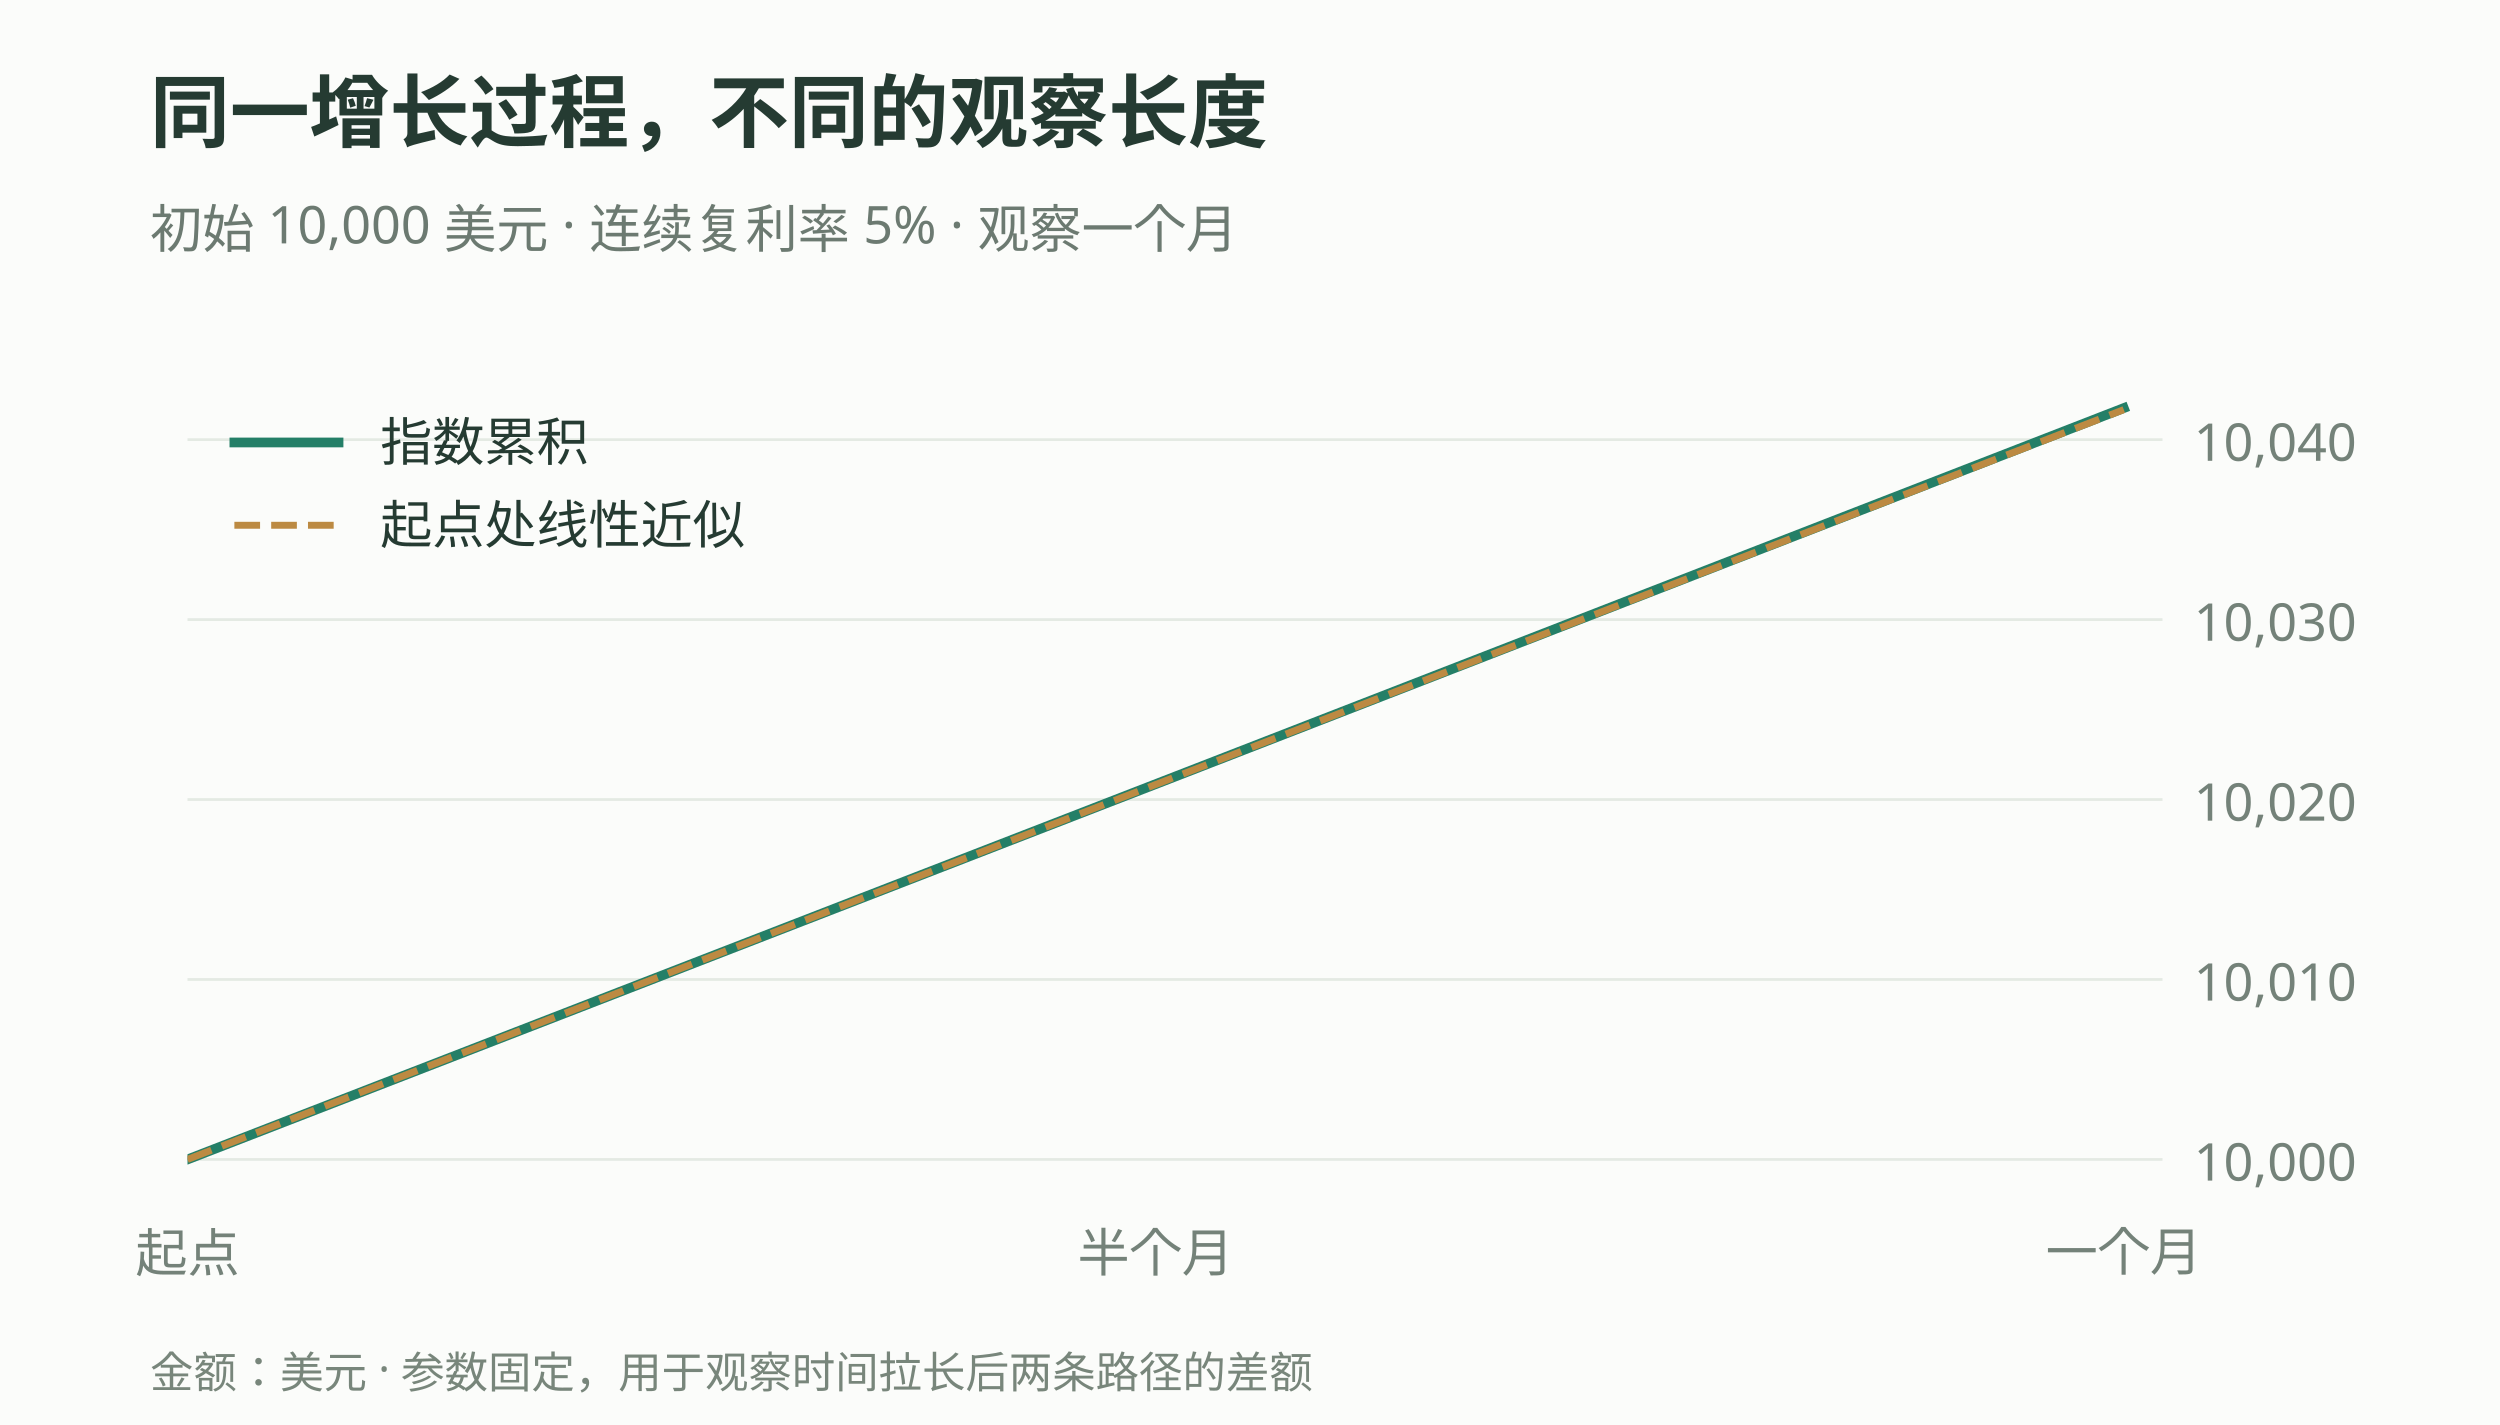
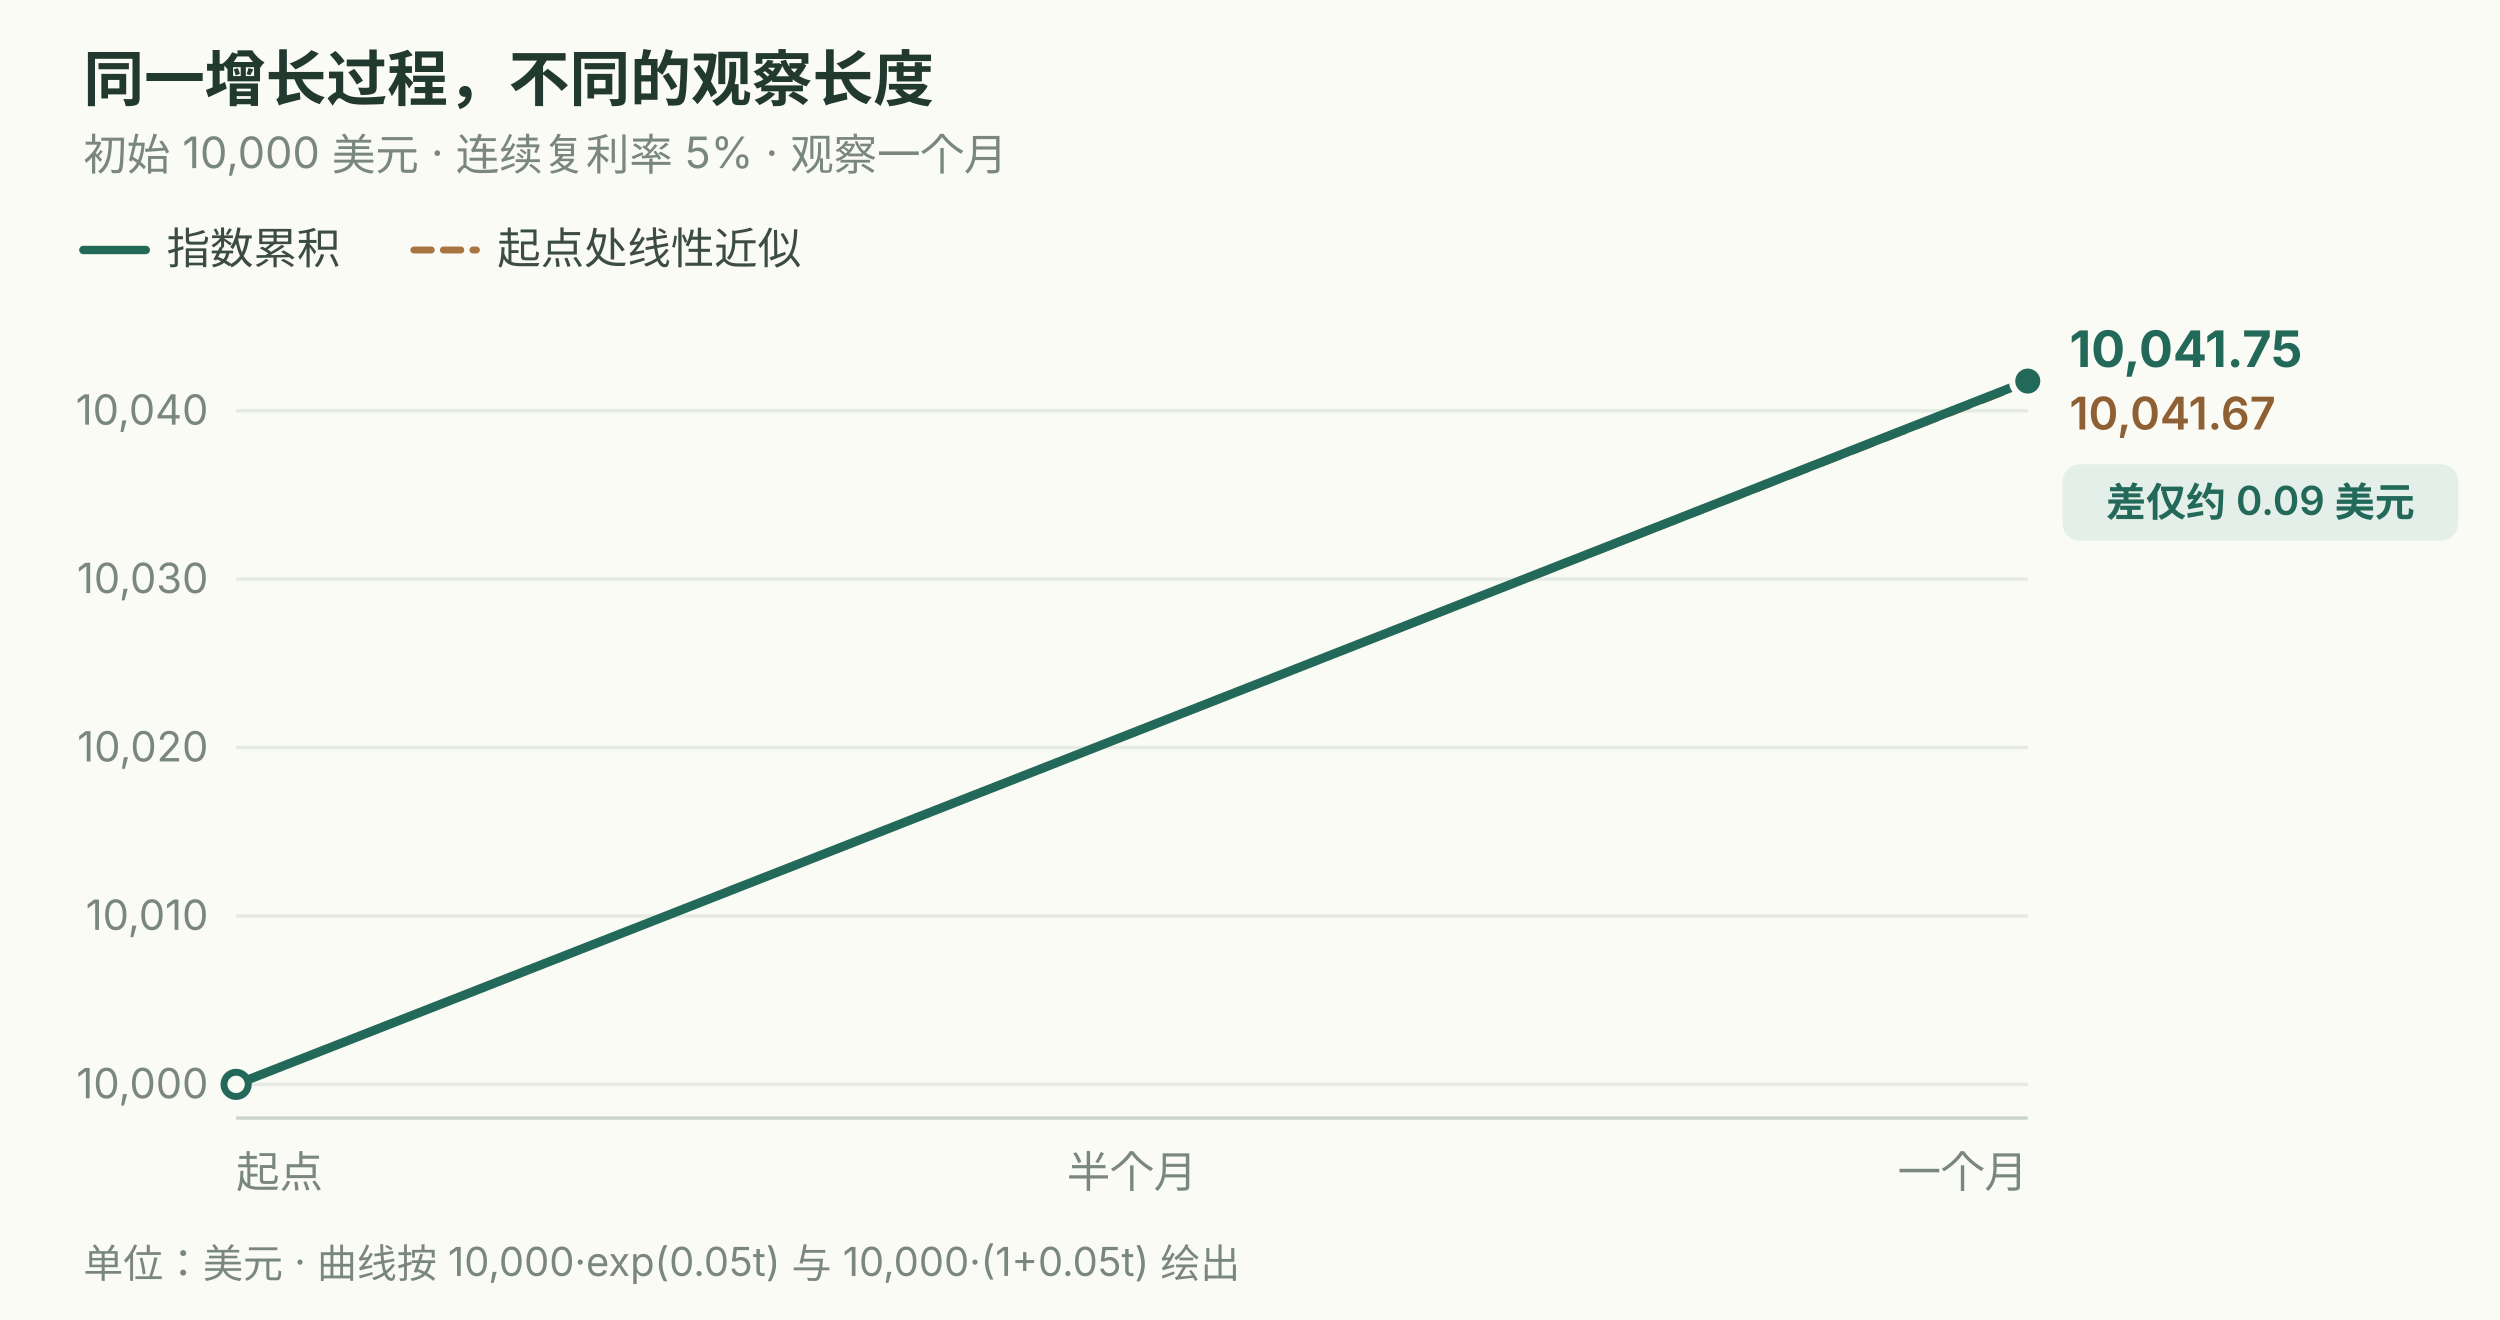
- <svg xmlns="http://www.w3.org/2000/svg" width="720pt" height="410.4pt" viewBox="0 0 720 410.4" version="1.1">
-   <defs>
-     <style type="text/css">*{stroke-linejoin: round; stroke-linecap: butt}</style>
-   </defs>
-   <g id="figure_1">
-     <g id="patch_1">
-       <path d="M 0 410.4 L 720 410.4 L 720 0 L 0 0 z " style="fill: #fbfcfa" />
-     </g>
-     <g id="axes_1">
-       <g id="patch_2">
-         <path d="M 54 344.736 L 622.8 344.736 L 622.8 106.704 L 54 106.704 z " style="fill: #fbfcfa" />
-       </g>
-       <g id="matplotlib.axis_1">
-         <g id="xtick_1">
-           <g id="line2d_1" />
-           <g id="text_1">
-             <text style="font-size: 15px; font-family: 'Microsoft YaHei'; text-anchor: middle; fill: #748279" x="54" y="366.254" transform="rotate(-0 54 366.254)">起点</text>
-           </g>
-         </g>
-         <g id="xtick_2">
-           <g id="line2d_2" />
-           <g id="text_2">
-             <text style="font-size: 15px; font-family: 'Microsoft YaHei'; text-anchor: middle; fill: #748279" x="332.824" y="366.195" transform="rotate(-0 332.8235 366.1954)">半个月</text>
-           </g>
-         </g>
-         <g id="xtick_3">
-           <g id="line2d_3" />
-           <g id="text_3">
-             <text style="font-size: 15px; font-family: 'Microsoft YaHei'; text-anchor: middle; fill: #748279" x="611.647" y="365.916" transform="rotate(-0 611.6471 365.9162)">一个月</text>
-           </g>
-         </g>
-       </g>
-       <g id="matplotlib.axis_2">
-         <g id="ytick_1">
-           <g id="line2d_4">
-             <path d="M 54 333.916 L 622.8 333.916 " clip-path="url(#p56f7d639e9)" style="fill: none; stroke: #e4eae3; stroke-width: 0.8; stroke-linecap: square" />
-           </g>
-           <g id="line2d_5" />
-           <g id="text_4">
-             <text style="font-size: 15px; font-family: 'Microsoft YaHei'; text-anchor: start; fill: #748279" x="631.8" y="340.006" transform="rotate(-0 631.8 340.0065)">10,000</text>
-           </g>
-         </g>
-         <g id="ytick_2">
-           <g id="line2d_6">
-             <path d="M 54 282.09 L 622.8 282.09 " clip-path="url(#p56f7d639e9)" style="fill: none; stroke: #e4eae3; stroke-width: 0.8; stroke-linecap: square" />
-           </g>
-           <g id="line2d_7" />
-           <g id="text_5">
-             <text style="font-size: 15px; font-family: 'Microsoft YaHei'; text-anchor: start; fill: #748279" x="631.8" y="288.18" transform="rotate(-0 631.8 288.1803)">10,010</text>
-           </g>
-         </g>
-         <g id="ytick_3">
-           <g id="line2d_8">
-             <path d="M 54 230.264 L 622.8 230.264 " clip-path="url(#p56f7d639e9)" style="fill: none; stroke: #e4eae3; stroke-width: 0.8; stroke-linecap: square" />
-           </g>
-           <g id="line2d_9" />
-           <g id="text_6">
-             <text style="font-size: 15px; font-family: 'Microsoft YaHei'; text-anchor: start; fill: #748279" x="631.8" y="236.354" transform="rotate(-0 631.8 236.3542)">10,020</text>
-           </g>
-         </g>
-         <g id="ytick_4">
-           <g id="line2d_10">
-             <path d="M 54 178.438 L 622.8 178.438 " clip-path="url(#p56f7d639e9)" style="fill: none; stroke: #e4eae3; stroke-width: 0.8; stroke-linecap: square" />
-           </g>
-           <g id="line2d_11" />
-           <g id="text_7">
-             <text style="font-size: 15px; font-family: 'Microsoft YaHei'; text-anchor: start; fill: #748279" x="631.8" y="184.528" transform="rotate(-0 631.8 184.5281)">10,030</text>
-           </g>
-         </g>
-         <g id="ytick_5">
-           <g id="line2d_12">
-             <path d="M 54 126.612 L 622.8 126.612 " clip-path="url(#p56f7d639e9)" style="fill: none; stroke: #e4eae3; stroke-width: 0.8; stroke-linecap: square" />
-           </g>
-           <g id="line2d_13" />
-           <g id="text_8">
-             <text style="font-size: 15px; font-family: 'Microsoft YaHei'; text-anchor: start; fill: #748279" x="631.8" y="132.702" transform="rotate(-0 631.8 132.7019)">10,040</text>
-           </g>
-         </g>
-       </g>
-       <g id="line2d_14">
-         <path d="M 54 333.916 L 342.118 222.226 L 611.647 117.524 L 611.647 117.524 " clip-path="url(#p56f7d639e9)" style="fill: none; stroke: #247f67; stroke-width: 2.8; stroke-linecap: square" />
-       </g>
-       <g id="line2d_15">
-         <path d="M 54 333.916 L 611.647 117.974 L 611.647 117.974 " clip-path="url(#p56f7d639e9)" style="fill: none; stroke-dasharray: 7.4,3.2; stroke-dashoffset: 0; stroke: #bc8a42; stroke-width: 2" />
-       </g>
-       <g id="legend_1">
-         <g id="line2d_16">
-           <path d="M 67.5 127.427 L 82.5 127.427 L 97.5 127.427 " style="fill: none; stroke: #247f67; stroke-width: 2.8; stroke-linecap: square" />
-         </g>
-         <g id="text_9">
-           <text style="font-size: 15px; font-family: 'Microsoft YaHei'; text-anchor: start; fill: #253b32" x="109.5" y="132.677" transform="rotate(-0 109.5 132.6774)">指数累积</text>
-         </g>
-         <g id="line2d_17">
-           <path d="M 67.5 151.275 L 82.5 151.275 L 97.5 151.275 " style="fill: none; stroke-dasharray: 7.4,3.2; stroke-dashoffset: 0; stroke: #bc8a42; stroke-width: 2" />
-         </g>
-         <g id="text_10">
-           <text style="font-size: 15px; font-family: 'Microsoft YaHei'; text-anchor: start; fill: #253b32" x="109.5" y="156.525" transform="rotate(-0 109.5 156.5248)">起点处线性近似</text>
-         </g>
-       </g>
-     </g>
-     <g id="text_11">
-       <text style="font-weight: 700; font-size: 23px; font-family: 'Microsoft YaHei'; text-anchor: start; fill: #253b32" x="43.2" y="40.6" transform="rotate(-0 43.2 40.59971)">同一增长过程，不同的观察长度</text>
-     </g>
-     <g id="text_12">
-       <text style="font-size: 15px; font-family: 'Microsoft YaHei'; text-anchor: start; fill: #6c7a71" x="43.2" y="71.336" transform="rotate(-0 43.2 71.33642)">初始 10,000 美元  ·  连续复利率 5%  ·  观察一个月</text>
-     </g>
-     <g id="text_13">
-       <text style="font-size: 12.5px; font-family: 'Microsoft YaHei'; text-anchor: start; fill: #78867b" x="43.2" y="399.73" transform="rotate(-0 43.2 399.7296)">金额：美元  ·  参数固定，用于观察时间拉长后两条路径的差额</text>
-     </g>
+ <svg xmlns="http://www.w3.org/2000/svg" viewBox="0 0 720 380" width="720" height="380" role="img" aria-label="固定连续复利率 5%，初始 10,000 美元，观察一个月的指数累积与线性近似比较">
+   <style>
+     text { font-family: Inter, -apple-system, BlinkMacSystemFont, "Segoe UI", "PingFang SC", "Microsoft YaHei", "Noto Sans SC", sans-serif; font-variant-numeric: lining-nums tabular-nums; }
+   </style>
+   <rect width="720" height="380" fill="#fbfbf6" />
+   <text x="24" y="29" font-size="17.5" font-weight="700" fill="#22392f">同一增长过程，不同的观察长度</text>
+   <text x="24" y="49" font-size="12.5" fill="#7a8780">初始 10,000 美元 · 连续复利率 5% · 观察一个月</text>
+   <g>
+     <line x1="24.0" y1="72" x2="42.0" y2="72" stroke="#23695a" stroke-width="2.4" stroke-linecap="round" />
+     <text x="48.0" y="76" font-size="12.5" fill="#3c4c44">指数累积</text>
+     <line x1="119.2" y1="72" x2="137.2" y2="72" stroke="#a8743f" stroke-width="2" stroke-dasharray="5 3.5" stroke-linecap="round" />
+     <text x="143.2" y="76" font-size="12.5" fill="#3c4c44">起点处线性近似</text>
  </g>
-   <defs>
-     <clipPath id="p56f7d639e9">
-       <rect x="54" y="106.704" width="568.8" height="238.032" />
-     </clipPath>
-   </defs>
+   <line x1="68.0" y1="312.3" x2="584.0" y2="312.3" stroke="#e5eae2" stroke-width="1" />
+   <text x="60.0" y="316.3" text-anchor="end" font-size="12" fill="#7a8780">10,000</text>
+   <line x1="68.0" y1="263.8" x2="584.0" y2="263.8" stroke="#e5eae2" stroke-width="1" />
+   <text x="60.0" y="267.8" text-anchor="end" font-size="12" fill="#7a8780">10,010</text>
+   <line x1="68.0" y1="215.3" x2="584.0" y2="215.3" stroke="#e5eae2" stroke-width="1" />
+   <text x="60.0" y="219.3" text-anchor="end" font-size="12" fill="#7a8780">10,020</text>
+   <line x1="68.0" y1="166.8" x2="584.0" y2="166.8" stroke="#e5eae2" stroke-width="1" />
+   <text x="60.0" y="170.8" text-anchor="end" font-size="12" fill="#7a8780">10,030</text>
+   <line x1="68.0" y1="118.3" x2="584.0" y2="118.3" stroke="#e5eae2" stroke-width="1" />
+   <text x="60.0" y="122.3" text-anchor="end" font-size="12" fill="#7a8780">10,040</text>
+   <line x1="68.0" y1="322.0" x2="584.0" y2="322.0" stroke="#cdd6cb" stroke-width="1" />
+   <text x="68.0" y="342.0" text-anchor="start" font-size="12.5" fill="#7a8780">起点</text>
+   <text x="326.0" y="342.0" text-anchor="middle" font-size="12.5" fill="#7a8780">半个月</text>
+   <text x="584.0" y="342.0" text-anchor="end" font-size="12.5" fill="#7a8780">一个月</text>
+   <path d="M 68.00 312.30 L 584.00 110.17" fill="none" stroke="#a8743f" stroke-width="2" stroke-dasharray="6 4" stroke-linecap="round" />
+   <path d="M 68.00 312.30 L 72.30 310.61 L 76.60 308.93 L 80.90 307.24 L 85.20 305.56 L 89.50 303.88 L 93.80 302.19 L 98.10 300.51 L 102.40 298.82 L 106.70 297.14 L 111.00 295.45 L 115.30 293.77 L 119.60 292.08 L 123.90 290.40 L 128.20 288.71 L 132.50 287.03 L 136.80 285.34 L 141.10 283.65 L 145.40 281.97 L 149.70 280.28 L 154.00 278.60 L 158.30 276.91 L 162.60 275.23 L 166.90 273.54 L 171.20 271.86 L 175.50 270.17 L 179.80 268.48 L 184.10 266.80 L 188.40 265.11 L 192.70 263.43 L 197.00 261.74 L 201.30 260.05 L 205.60 258.37 L 209.90 256.68 L 214.20 254.99 L 218.50 253.31 L 222.80 251.62 L 227.10 249.94 L 231.40 248.25 L 235.70 246.56 L 240.00 244.88 L 244.30 243.19 L 248.60 241.50 L 252.90 239.81 L 257.20 238.13 L 261.50 236.44 L 265.80 234.75 L 270.10 233.07 L 274.40 231.38 L 278.70 229.69 L 283.00 228.00 L 287.30 226.32 L 291.60 224.63 L 295.90 222.94 L 300.20 221.26 L 304.50 219.57 L 308.80 217.88 L 313.10 216.19 L 317.40 214.50 L 321.70 212.82 L 326.00 211.13 L 330.30 209.44 L 334.60 207.75 L 338.90 206.06 L 343.20 204.38 L 347.50 202.69 L 351.80 201.00 L 356.10 199.31 L 360.40 197.62 L 364.70 195.94 L 369.00 194.25 L 373.30 192.56 L 377.60 190.87 L 381.90 189.18 L 386.20 187.49 L 390.50 185.80 L 394.80 184.11 L 399.10 182.43 L 403.40 180.74 L 407.70 179.05 L 412.00 177.36 L 416.30 175.67 L 420.60 173.98 L 424.90 172.29 L 429.20 170.60 L 433.50 168.91 L 437.80 167.22 L 442.10 165.53 L 446.40 163.84 L 450.70 162.15 L 455.00 160.47 L 459.30 158.78 L 463.60 157.09 L 467.90 155.40 L 472.20 153.71 L 476.50 152.02 L 480.80 150.33 L 485.10 148.64 L 489.40 146.95 L 493.70 145.26 L 498.00 143.57 L 502.30 141.88 L 506.60 140.18 L 510.90 138.49 L 515.20 136.80 L 519.50 135.11 L 523.80 133.42 L 528.10 131.73 L 532.40 130.04 L 536.70 128.35 L 541.00 126.66 L 545.30 124.97 L 549.60 123.28 L 553.90 121.59 L 558.20 119.90 L 562.50 118.20 L 566.80 116.51 L 571.10 114.82 L 575.40 113.13 L 579.70 111.44 L 584.00 109.75" fill="none" stroke="#23695a" stroke-width="2.6" stroke-linecap="round" stroke-linejoin="round" />
+   <circle cx="68.0" cy="312.30" r="3.5" fill="#fbfbf6" stroke="#23695a" stroke-width="2" />
+   <circle cx="584.0" cy="110.17" r="4" fill="#a8743f" stroke="#fbfbf6" stroke-width="1.5" />
+   <circle cx="584.0" cy="109.75" r="4.5" fill="#23695a" stroke="#fbfbf6" stroke-width="1.8" />
+   <text x="596.0" y="105.7" font-size="14.5" font-weight="700" fill="#23695a">10,041.75</text>
+   <text x="596.0" y="123.7" font-size="13" font-weight="600" fill="#8f6033">10,041.67</text>
+   <rect x="594.0" y="133.7" width="114" height="22" rx="5" fill="#e5efe9" />
+   <text x="651.0" y="148.7" text-anchor="middle" font-size="11.5" font-weight="600" fill="#23695a">差仅约 0.09 美元</text>
+   <text x="24" y="368" font-size="11.5" fill="#7a8780">单位：美元 · 曲线按 10,000·exp(0.05t) 与 10,000·(1+0.05t) 绘出</text>
</svg>
